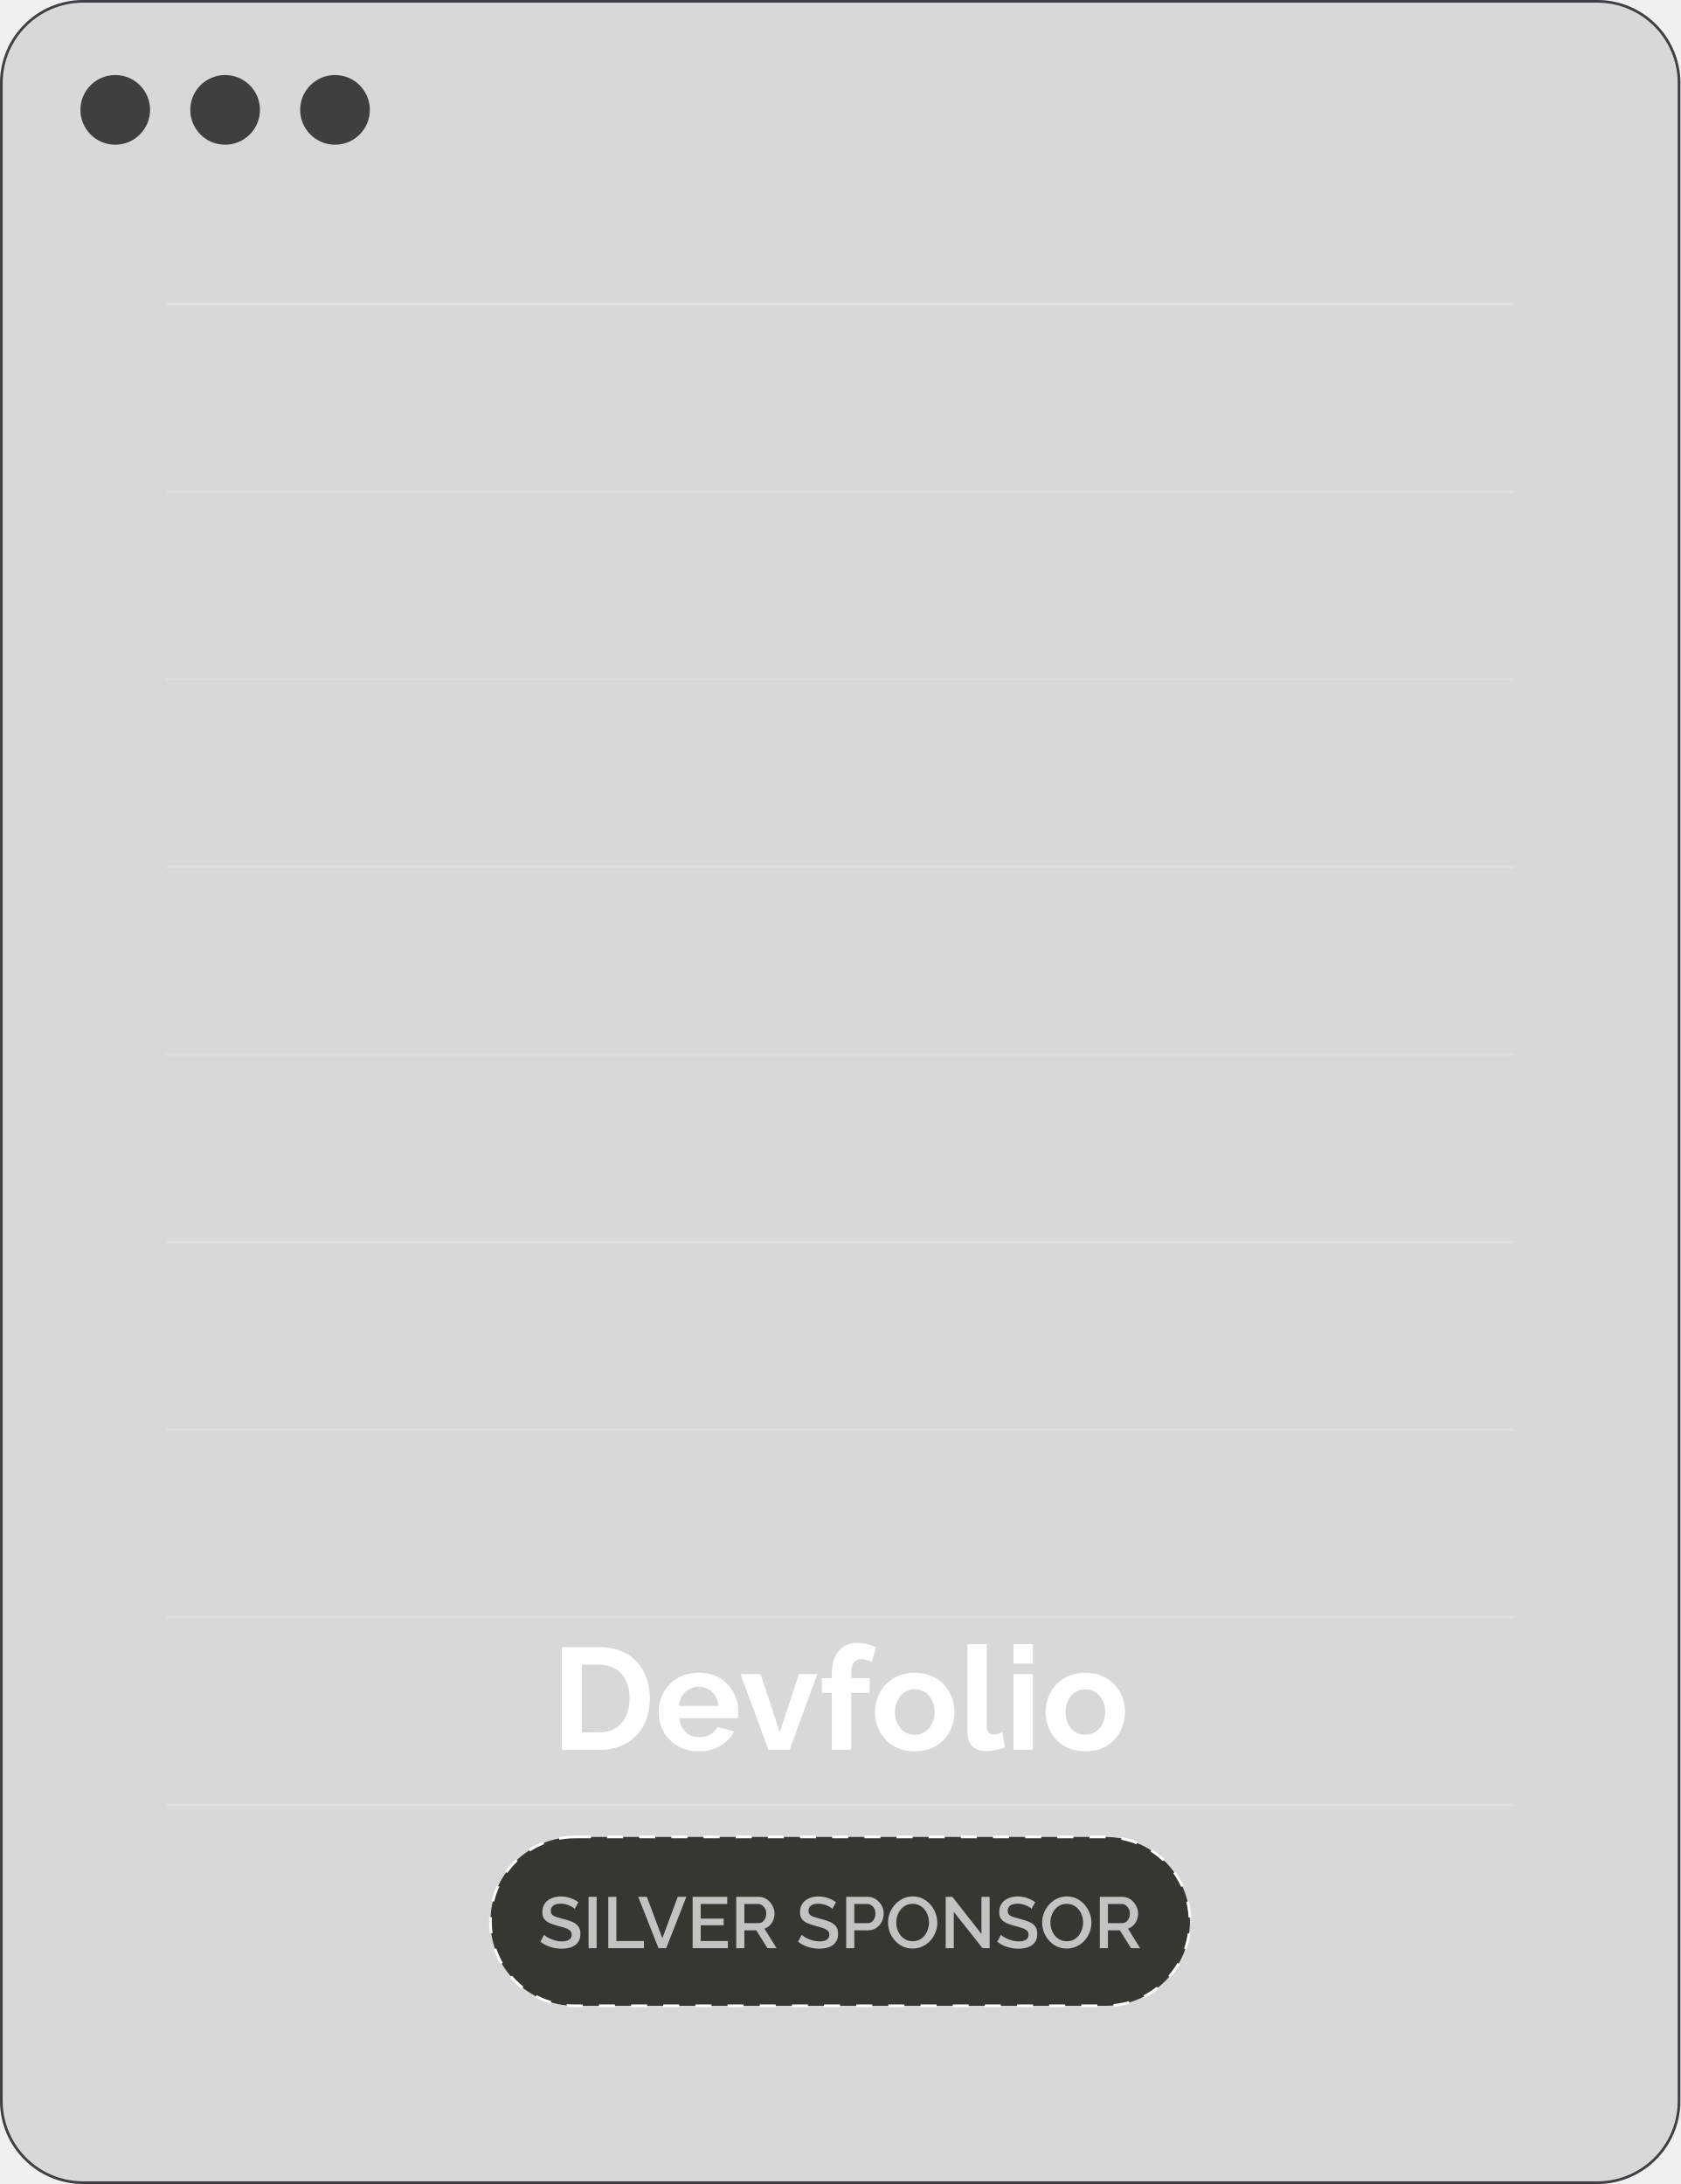
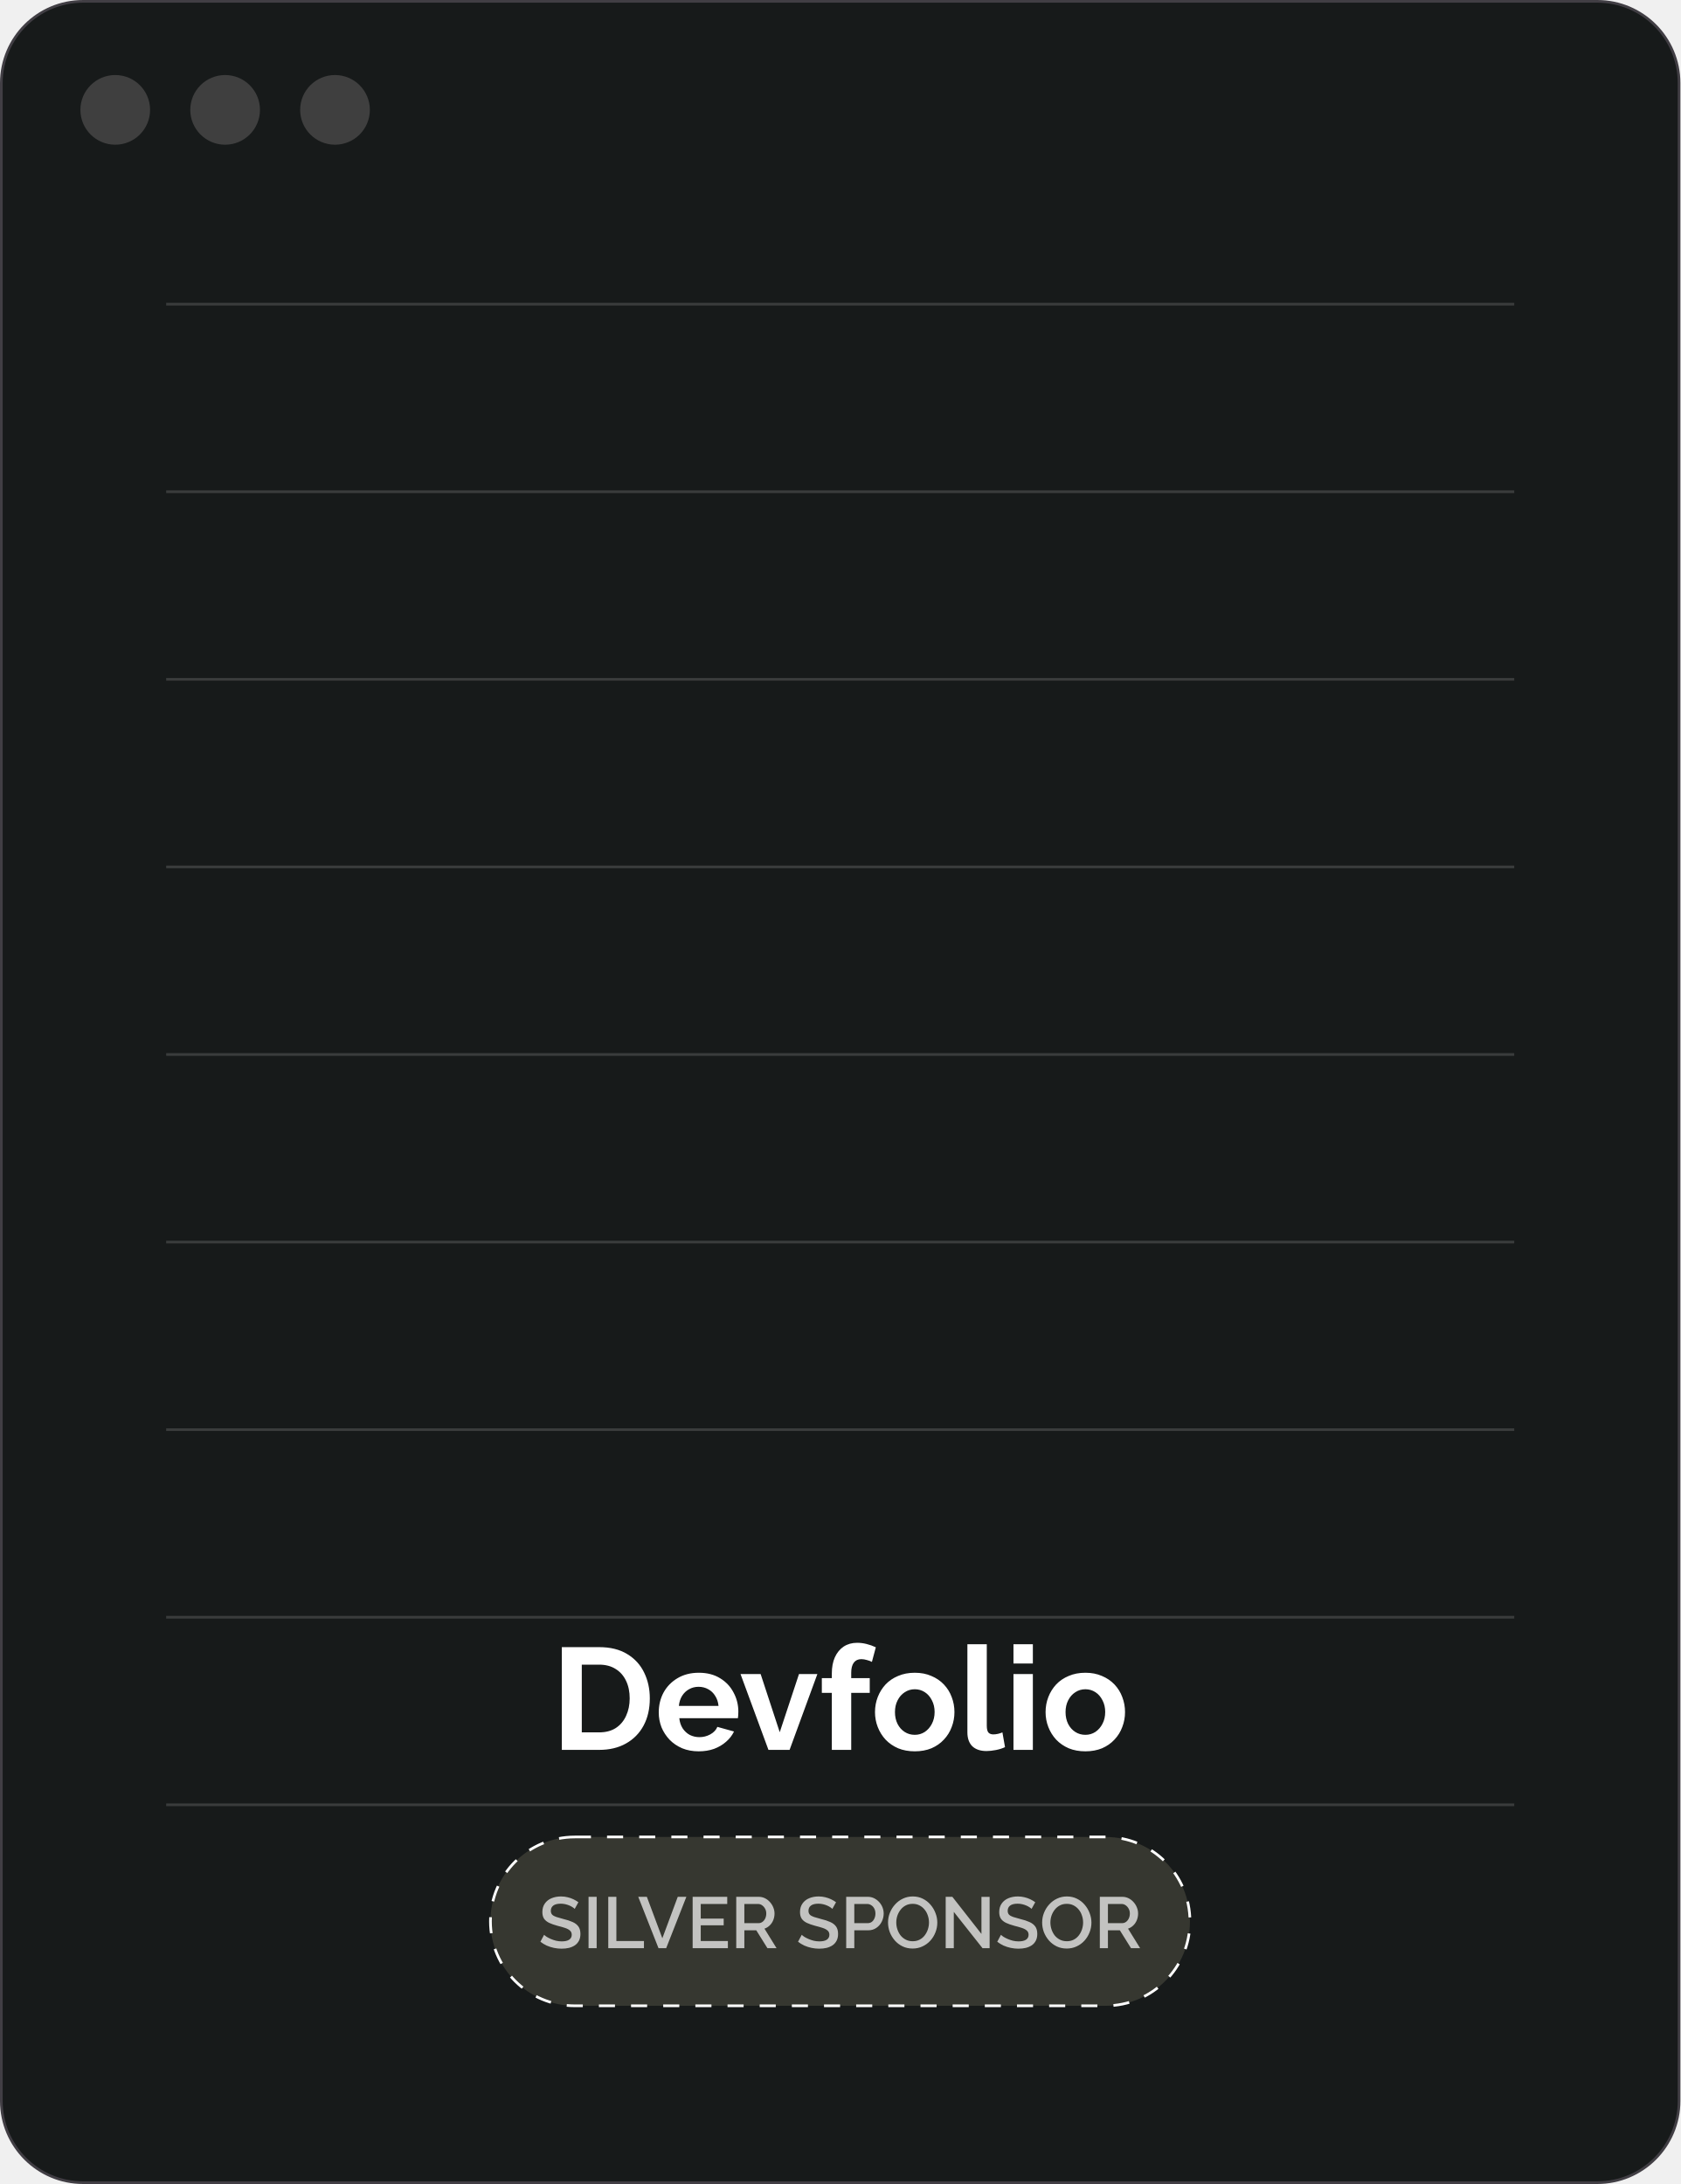
<svg xmlns="http://www.w3.org/2000/svg" width="627" height="815" viewBox="0 0 627 815" fill="none">
-   <rect x="0.5" y="0.5" width="626" height="814" rx="30.5" fill="black" fill-opacity="0.1" />
+   <rect x="0.5" y="0.5" width="626" height="814" rx="30.5" fill="#171A1A" />
  <rect x="0.5" y="0.5" width="626" height="814" rx="30.5" stroke="#413E44" />
  <line x1="62" y1="113.5" x2="565" y2="113.5" stroke="white" stroke-opacity="0.15" />
  <line x1="62" y1="183.5" x2="565" y2="183.5" stroke="white" stroke-opacity="0.15" />
  <line x1="62" y1="253.5" x2="565" y2="253.5" stroke="white" stroke-opacity="0.15" />
  <line x1="62" y1="323.5" x2="565" y2="323.5" stroke="white" stroke-opacity="0.15" />
  <line x1="62" y1="393.5" x2="565" y2="393.5" stroke="white" stroke-opacity="0.15" />
  <line x1="62" y1="463.5" x2="565" y2="463.5" stroke="white" stroke-opacity="0.15" />
  <line x1="62" y1="533.5" x2="565" y2="533.5" stroke="white" stroke-opacity="0.15" />
  <line x1="62" y1="603.5" x2="565" y2="603.5" stroke="white" stroke-opacity="0.15" />
  <line x1="62" y1="673.5" x2="565" y2="673.5" stroke="white" stroke-opacity="0.15" />
  <circle cx="43" cy="41" r="13" fill="#3F3F3F" />
  <circle cx="84" cy="41" r="13" fill="#3F3F3F" />
  <circle cx="125" cy="41" r="13" fill="#3F3F3F" />
  <path d="M209.628 653V614.66H223.56C227.736 614.66 231.228 615.524 234.036 617.252C236.844 618.944 238.95 621.248 240.354 624.164C241.758 627.044 242.46 630.248 242.46 633.776C242.46 637.664 241.686 641.048 240.138 643.928C238.59 646.808 236.394 649.04 233.55 650.624C230.742 652.208 227.412 653 223.56 653H209.628ZM234.954 633.776C234.954 631.292 234.504 629.114 233.604 627.242C232.704 625.334 231.408 623.858 229.716 622.814C228.024 621.734 225.972 621.194 223.56 621.194H217.08V646.466H223.56C226.008 646.466 228.078 645.926 229.77 644.846C231.462 643.73 232.74 642.218 233.604 640.31C234.504 638.366 234.954 636.188 234.954 633.776ZM260.702 653.54C258.434 653.54 256.382 653.162 254.546 652.406C252.71 651.614 251.144 650.552 249.848 649.22C248.552 647.852 247.544 646.304 246.824 644.576C246.14 642.812 245.798 640.958 245.798 639.014C245.798 636.314 246.392 633.848 247.58 631.616C248.804 629.384 250.532 627.602 252.764 626.27C255.032 624.902 257.696 624.218 260.756 624.218C263.852 624.218 266.498 624.902 268.694 626.27C270.89 627.602 272.564 629.384 273.716 631.616C274.904 633.812 275.498 636.188 275.498 638.744C275.498 639.176 275.48 639.626 275.444 640.094C275.408 640.526 275.372 640.886 275.336 641.174H253.466C253.61 642.614 254.024 643.874 254.708 644.954C255.428 646.034 256.328 646.862 257.408 647.438C258.524 647.978 259.712 648.248 260.972 648.248C262.412 648.248 263.762 647.906 265.022 647.222C266.318 646.502 267.2 645.566 267.668 644.414L273.878 646.142C273.194 647.582 272.204 648.86 270.908 649.976C269.648 651.092 268.154 651.974 266.426 652.622C264.698 653.234 262.79 653.54 260.702 653.54ZM253.304 636.584H268.1C267.956 635.144 267.542 633.902 266.858 632.858C266.21 631.778 265.346 630.95 264.266 630.374C263.186 629.762 261.98 629.456 260.648 629.456C259.352 629.456 258.164 629.762 257.084 630.374C256.04 630.95 255.176 631.778 254.492 632.858C253.844 633.902 253.448 635.144 253.304 636.584ZM286.729 653L276.307 624.704H283.813L290.941 646.412L298.123 624.704H304.981L294.613 653H286.729ZM310.375 653V631.724H306.649V626.216H310.375V624.488C310.375 622.148 310.753 620.132 311.509 618.44C312.301 616.712 313.399 615.38 314.803 614.444C316.243 613.508 317.917 613.04 319.825 613.04C320.977 613.04 322.129 613.184 323.281 613.472C324.469 613.76 325.639 614.174 326.791 614.714L325.333 620.168C324.793 619.88 324.163 619.646 323.443 619.466C322.723 619.25 322.039 619.142 321.391 619.142C320.167 619.142 319.231 619.574 318.583 620.438C317.935 621.302 317.611 622.562 317.611 624.218V626.216H324.523V631.724H317.611V653H310.375ZM341.332 653.54C339.028 653.54 336.958 653.162 335.122 652.406C333.286 651.614 331.72 650.534 330.424 649.166C329.164 647.798 328.192 646.232 327.508 644.468C326.824 642.704 326.482 640.85 326.482 638.906C326.482 636.926 326.824 635.054 327.508 633.29C328.192 631.526 329.164 629.96 330.424 628.592C331.72 627.224 333.286 626.162 335.122 625.406C336.958 624.614 339.028 624.218 341.332 624.218C343.636 624.218 345.688 624.614 347.488 625.406C349.324 626.162 350.89 627.224 352.186 628.592C353.482 629.96 354.454 631.526 355.102 633.29C355.786 635.054 356.128 636.926 356.128 638.906C356.128 640.85 355.786 642.704 355.102 644.468C354.454 646.232 353.482 647.798 352.186 649.166C350.926 650.534 349.378 651.614 347.542 652.406C345.706 653.162 343.636 653.54 341.332 653.54ZM333.934 638.906C333.934 640.562 334.258 642.038 334.906 643.334C335.554 644.594 336.436 645.584 337.552 646.304C338.668 647.024 339.928 647.384 341.332 647.384C342.7 647.384 343.942 647.024 345.058 646.304C346.174 645.548 347.056 644.54 347.704 643.28C348.388 641.984 348.73 640.508 348.73 638.852C348.73 637.232 348.388 635.774 347.704 634.478C347.056 633.182 346.174 632.174 345.058 631.454C343.942 630.734 342.7 630.374 341.332 630.374C339.928 630.374 338.668 630.752 337.552 631.508C336.436 632.228 335.554 633.236 334.906 634.532C334.258 635.792 333.934 637.25 333.934 638.906ZM360.958 613.58H368.194V643.928C368.194 645.224 368.41 646.106 368.842 646.574C369.274 647.006 369.868 647.222 370.624 647.222C371.2 647.222 371.794 647.15 372.406 647.006C373.018 646.862 373.558 646.682 374.026 646.466L374.998 651.974C374.026 652.442 372.892 652.802 371.596 653.054C370.3 653.306 369.13 653.432 368.086 653.432C365.818 653.432 364.054 652.838 362.794 651.65C361.57 650.426 360.958 648.698 360.958 646.466V613.58ZM378.15 653V624.704H385.386V653H378.15ZM378.15 620.762V613.58H385.386V620.762H378.15ZM404.982 653.54C402.678 653.54 400.608 653.162 398.772 652.406C396.936 651.614 395.37 650.534 394.074 649.166C392.814 647.798 391.842 646.232 391.158 644.468C390.474 642.704 390.132 640.85 390.132 638.906C390.132 636.926 390.474 635.054 391.158 633.29C391.842 631.526 392.814 629.96 394.074 628.592C395.37 627.224 396.936 626.162 398.772 625.406C400.608 624.614 402.678 624.218 404.982 624.218C407.286 624.218 409.338 624.614 411.138 625.406C412.974 626.162 414.54 627.224 415.836 628.592C417.132 629.96 418.104 631.526 418.752 633.29C419.436 635.054 419.778 636.926 419.778 638.906C419.778 640.85 419.436 642.704 418.752 644.468C418.104 646.232 417.132 647.798 415.836 649.166C414.576 650.534 413.028 651.614 411.192 652.406C409.356 653.162 407.286 653.54 404.982 653.54ZM397.584 638.906C397.584 640.562 397.908 642.038 398.556 643.334C399.204 644.594 400.086 645.584 401.202 646.304C402.318 647.024 403.578 647.384 404.982 647.384C406.35 647.384 407.592 647.024 408.708 646.304C409.824 645.548 410.706 644.54 411.354 643.28C412.038 641.984 412.38 640.508 412.38 638.852C412.38 637.232 412.038 635.774 411.354 634.478C410.706 633.182 409.824 632.174 408.708 631.454C407.592 630.734 406.35 630.374 404.982 630.374C403.578 630.374 402.318 630.752 401.202 631.508C400.086 632.228 399.204 633.236 398.556 634.532C397.908 635.792 397.584 637.25 397.584 638.906Z" fill="white" />
  <rect x="183" y="685.5" width="261" height="63" rx="31.5" fill="#363730" />
  <rect x="183" y="685.5" width="261" height="63" rx="31.5" stroke="white" stroke-dasharray="6 6" />
  <path d="M214.438 712.339C214.258 712.141 213.997 711.934 213.655 711.718C213.313 711.484 212.908 711.268 212.44 711.07C211.972 710.872 211.468 710.71 210.928 710.584C210.388 710.458 209.83 710.395 209.254 710.395C207.994 710.395 207.058 710.629 206.446 711.097C205.834 711.565 205.528 712.213 205.528 713.041C205.528 713.653 205.699 714.139 206.041 714.499C206.383 714.841 206.905 715.129 207.607 715.363C208.309 715.597 209.191 715.849 210.253 716.119C211.549 716.425 212.674 716.794 213.628 717.226C214.582 717.64 215.311 718.198 215.815 718.9C216.319 719.602 216.571 720.529 216.571 721.681C216.571 722.653 216.391 723.49 216.031 724.192C215.671 724.894 215.167 725.47 214.519 725.92C213.871 726.352 213.124 726.676 212.278 726.892C211.432 727.09 210.523 727.189 209.551 727.189C208.597 727.189 207.643 727.09 206.689 726.892C205.753 726.694 204.853 726.406 203.989 726.028C203.143 725.632 202.36 725.155 201.64 724.597L203.017 722.005C203.251 722.239 203.584 722.5 204.016 722.788C204.466 723.058 204.979 723.319 205.555 723.571C206.149 723.823 206.788 724.039 207.472 724.219C208.174 724.381 208.885 724.462 209.605 724.462C210.811 724.462 211.729 724.255 212.359 723.841C213.007 723.409 213.331 722.797 213.331 722.005C213.331 721.357 213.124 720.844 212.71 720.466C212.296 720.07 211.693 719.737 210.901 719.467C210.109 719.197 209.164 718.927 208.066 718.657C206.806 718.315 205.753 717.946 204.907 717.55C204.061 717.136 203.422 716.614 202.99 715.984C202.576 715.336 202.369 714.517 202.369 713.527C202.369 712.267 202.675 711.205 203.287 710.341C203.899 709.459 204.727 708.802 205.771 708.37C206.833 707.92 208.021 707.695 209.335 707.695C210.199 707.695 211.018 707.794 211.792 707.992C212.566 708.172 213.286 708.424 213.952 708.748C214.636 709.072 215.257 709.441 215.815 709.855L214.438 712.339ZM219.604 727V707.83H222.628V727H219.604ZM226.961 727V707.83H229.985V724.327H240.272V727H226.961ZM241.359 707.83L247.137 723.301L252.888 707.83H256.101L248.568 727H245.706L238.146 707.83H241.359ZM271.592 724.327V727H258.443V707.83H271.349V710.503H261.467V715.957H270.026V718.468H261.467V724.327H271.592ZM274.712 727V707.83H283.055C283.919 707.83 284.711 708.01 285.431 708.37C286.151 708.73 286.772 709.207 287.294 709.801C287.834 710.395 288.248 711.061 288.536 711.799C288.842 712.537 288.995 713.293 288.995 714.067C288.995 714.913 288.842 715.723 288.536 716.497C288.23 717.271 287.789 717.937 287.213 718.495C286.655 719.053 285.998 719.458 285.242 719.71L289.751 727H286.349L282.191 720.331H277.736V727H274.712ZM277.736 717.658H283.028C283.586 717.658 284.081 717.496 284.513 717.172C284.945 716.848 285.287 716.416 285.539 715.876C285.791 715.318 285.917 714.715 285.917 714.067C285.917 713.401 285.773 712.807 285.485 712.285C285.197 711.745 284.819 711.313 284.351 710.989C283.901 710.665 283.406 710.503 282.866 710.503H277.736V717.658ZM310.573 712.339C310.393 712.141 310.132 711.934 309.79 711.718C309.448 711.484 309.043 711.268 308.575 711.07C308.107 710.872 307.603 710.71 307.063 710.584C306.523 710.458 305.965 710.395 305.389 710.395C304.129 710.395 303.193 710.629 302.581 711.097C301.969 711.565 301.663 712.213 301.663 713.041C301.663 713.653 301.834 714.139 302.176 714.499C302.518 714.841 303.04 715.129 303.742 715.363C304.444 715.597 305.326 715.849 306.388 716.119C307.684 716.425 308.809 716.794 309.763 717.226C310.717 717.64 311.446 718.198 311.95 718.9C312.454 719.602 312.706 720.529 312.706 721.681C312.706 722.653 312.526 723.49 312.166 724.192C311.806 724.894 311.302 725.47 310.654 725.92C310.006 726.352 309.259 726.676 308.413 726.892C307.567 727.09 306.658 727.189 305.686 727.189C304.732 727.189 303.778 727.09 302.824 726.892C301.888 726.694 300.988 726.406 300.124 726.028C299.278 725.632 298.495 725.155 297.775 724.597L299.152 722.005C299.386 722.239 299.719 722.5 300.151 722.788C300.601 723.058 301.114 723.319 301.69 723.571C302.284 723.823 302.923 724.039 303.607 724.219C304.309 724.381 305.02 724.462 305.74 724.462C306.946 724.462 307.864 724.255 308.494 723.841C309.142 723.409 309.466 722.797 309.466 722.005C309.466 721.357 309.259 720.844 308.845 720.466C308.431 720.07 307.828 719.737 307.036 719.467C306.244 719.197 305.299 718.927 304.201 718.657C302.941 718.315 301.888 717.946 301.042 717.55C300.196 717.136 299.557 716.614 299.125 715.984C298.711 715.336 298.504 714.517 298.504 713.527C298.504 712.267 298.81 711.205 299.422 710.341C300.034 709.459 300.862 708.802 301.906 708.37C302.968 707.92 304.156 707.695 305.47 707.695C306.334 707.695 307.153 707.794 307.927 707.992C308.701 708.172 309.421 708.424 310.087 708.748C310.771 709.072 311.392 709.441 311.95 709.855L310.573 712.339ZM315.739 727V707.83H323.785C324.649 707.83 325.441 708.01 326.161 708.37C326.881 708.73 327.511 709.207 328.051 709.801C328.591 710.395 329.005 711.061 329.293 711.799C329.581 712.537 329.725 713.293 329.725 714.067C329.725 715.129 329.482 716.146 328.996 717.118C328.528 718.072 327.853 718.846 326.971 719.44C326.107 720.034 325.099 720.331 323.947 720.331H318.763V727H315.739ZM318.763 717.658H323.758C324.334 717.658 324.838 717.505 325.27 717.199C325.702 716.875 326.035 716.443 326.269 715.903C326.521 715.363 326.647 714.751 326.647 714.067C326.647 713.365 326.503 712.744 326.215 712.204C325.927 711.664 325.549 711.25 325.081 710.962C324.631 710.656 324.136 710.503 323.596 710.503H318.763V717.658ZM340.526 727.135C339.14 727.135 337.889 726.865 336.773 726.325C335.657 725.785 334.694 725.056 333.884 724.138C333.074 723.202 332.444 722.158 331.994 721.006C331.562 719.836 331.346 718.639 331.346 717.415C331.346 716.137 331.58 714.922 332.048 713.77C332.516 712.6 333.164 711.565 333.992 710.665C334.82 709.747 335.792 709.027 336.908 708.505C338.042 707.965 339.266 707.695 340.58 707.695C341.948 707.695 343.19 707.974 344.306 708.532C345.44 709.09 346.403 709.837 347.195 710.773C348.005 711.709 348.626 712.753 349.058 713.905C349.508 715.057 349.733 716.236 349.733 717.442C349.733 718.72 349.499 719.944 349.031 721.114C348.581 722.266 347.942 723.301 347.114 724.219C346.286 725.119 345.305 725.83 344.171 726.352C343.055 726.874 341.84 727.135 340.526 727.135ZM334.424 717.415C334.424 718.315 334.568 719.188 334.856 720.034C335.144 720.88 335.549 721.636 336.071 722.302C336.611 722.95 337.259 723.463 338.015 723.841C338.771 724.219 339.617 724.408 340.553 724.408C341.525 724.408 342.389 724.21 343.145 723.814C343.901 723.418 344.531 722.887 345.035 722.221C345.557 721.537 345.953 720.781 346.223 719.953C346.493 719.107 346.628 718.261 346.628 717.415C346.628 716.515 346.484 715.651 346.196 714.823C345.926 713.977 345.521 713.23 344.981 712.582C344.441 711.916 343.793 711.394 343.037 711.016C342.299 710.638 341.471 710.449 340.553 710.449C339.581 710.449 338.717 710.647 337.961 711.043C337.205 711.439 336.566 711.97 336.044 712.636C335.522 713.302 335.117 714.049 334.829 714.877C334.559 715.705 334.424 716.551 334.424 717.415ZM355.888 713.446V727H352.864V707.83H355.348L366.202 721.681V707.857H369.253V727H366.607L355.888 713.446ZM384.902 712.339C384.722 712.141 384.461 711.934 384.119 711.718C383.777 711.484 383.372 711.268 382.904 711.07C382.436 710.872 381.932 710.71 381.392 710.584C380.852 710.458 380.294 710.395 379.718 710.395C378.458 710.395 377.522 710.629 376.91 711.097C376.298 711.565 375.992 712.213 375.992 713.041C375.992 713.653 376.163 714.139 376.505 714.499C376.847 714.841 377.369 715.129 378.071 715.363C378.773 715.597 379.655 715.849 380.717 716.119C382.013 716.425 383.138 716.794 384.092 717.226C385.046 717.64 385.775 718.198 386.279 718.9C386.783 719.602 387.035 720.529 387.035 721.681C387.035 722.653 386.855 723.49 386.495 724.192C386.135 724.894 385.631 725.47 384.983 725.92C384.335 726.352 383.588 726.676 382.742 726.892C381.896 727.09 380.987 727.189 380.015 727.189C379.061 727.189 378.107 727.09 377.153 726.892C376.217 726.694 375.317 726.406 374.453 726.028C373.607 725.632 372.824 725.155 372.104 724.597L373.481 722.005C373.715 722.239 374.048 722.5 374.48 722.788C374.93 723.058 375.443 723.319 376.019 723.571C376.613 723.823 377.252 724.039 377.936 724.219C378.638 724.381 379.349 724.462 380.069 724.462C381.275 724.462 382.193 724.255 382.823 723.841C383.471 723.409 383.795 722.797 383.795 722.005C383.795 721.357 383.588 720.844 383.174 720.466C382.76 720.07 382.157 719.737 381.365 719.467C380.573 719.197 379.628 718.927 378.53 718.657C377.27 718.315 376.217 717.946 375.371 717.55C374.525 717.136 373.886 716.614 373.454 715.984C373.04 715.336 372.833 714.517 372.833 713.527C372.833 712.267 373.139 711.205 373.751 710.341C374.363 709.459 375.191 708.802 376.235 708.37C377.297 707.92 378.485 707.695 379.799 707.695C380.663 707.695 381.482 707.794 382.256 707.992C383.03 708.172 383.75 708.424 384.416 708.748C385.1 709.072 385.721 709.441 386.279 709.855L384.902 712.339ZM398.033 727.135C396.647 727.135 395.396 726.865 394.28 726.325C393.164 725.785 392.201 725.056 391.391 724.138C390.581 723.202 389.951 722.158 389.501 721.006C389.069 719.836 388.853 718.639 388.853 717.415C388.853 716.137 389.087 714.922 389.555 713.77C390.023 712.6 390.671 711.565 391.499 710.665C392.327 709.747 393.299 709.027 394.415 708.505C395.549 707.965 396.773 707.695 398.087 707.695C399.455 707.695 400.697 707.974 401.813 708.532C402.947 709.09 403.91 709.837 404.702 710.773C405.512 711.709 406.133 712.753 406.565 713.905C407.015 715.057 407.24 716.236 407.24 717.442C407.24 718.72 407.006 719.944 406.538 721.114C406.088 722.266 405.449 723.301 404.621 724.219C403.793 725.119 402.812 725.83 401.678 726.352C400.562 726.874 399.347 727.135 398.033 727.135ZM391.931 717.415C391.931 718.315 392.075 719.188 392.363 720.034C392.651 720.88 393.056 721.636 393.578 722.302C394.118 722.95 394.766 723.463 395.522 723.841C396.278 724.219 397.124 724.408 398.06 724.408C399.032 724.408 399.896 724.21 400.652 723.814C401.408 723.418 402.038 722.887 402.542 722.221C403.064 721.537 403.46 720.781 403.73 719.953C404 719.107 404.135 718.261 404.135 717.415C404.135 716.515 403.991 715.651 403.703 714.823C403.433 713.977 403.028 713.23 402.488 712.582C401.948 711.916 401.3 711.394 400.544 711.016C399.806 710.638 398.978 710.449 398.06 710.449C397.088 710.449 396.224 710.647 395.468 711.043C394.712 711.439 394.073 711.97 393.551 712.636C393.029 713.302 392.624 714.049 392.336 714.877C392.066 715.705 391.931 716.551 391.931 717.415ZM410.371 727V707.83H418.714C419.578 707.83 420.37 708.01 421.09 708.37C421.81 708.73 422.431 709.207 422.953 709.801C423.493 710.395 423.907 711.061 424.195 711.799C424.501 712.537 424.654 713.293 424.654 714.067C424.654 714.913 424.501 715.723 424.195 716.497C423.889 717.271 423.448 717.937 422.872 718.495C422.314 719.053 421.657 719.458 420.901 719.71L425.41 727H422.008L417.85 720.331H413.395V727H410.371ZM413.395 717.658H418.687C419.245 717.658 419.74 717.496 420.172 717.172C420.604 716.848 420.946 716.416 421.198 715.876C421.45 715.318 421.576 714.715 421.576 714.067C421.576 713.401 421.432 712.807 421.144 712.285C420.856 711.745 420.478 711.313 420.01 710.989C419.56 710.665 419.065 710.503 418.525 710.503H413.395V717.658Z" fill="white" fill-opacity="0.7" />
</svg>
